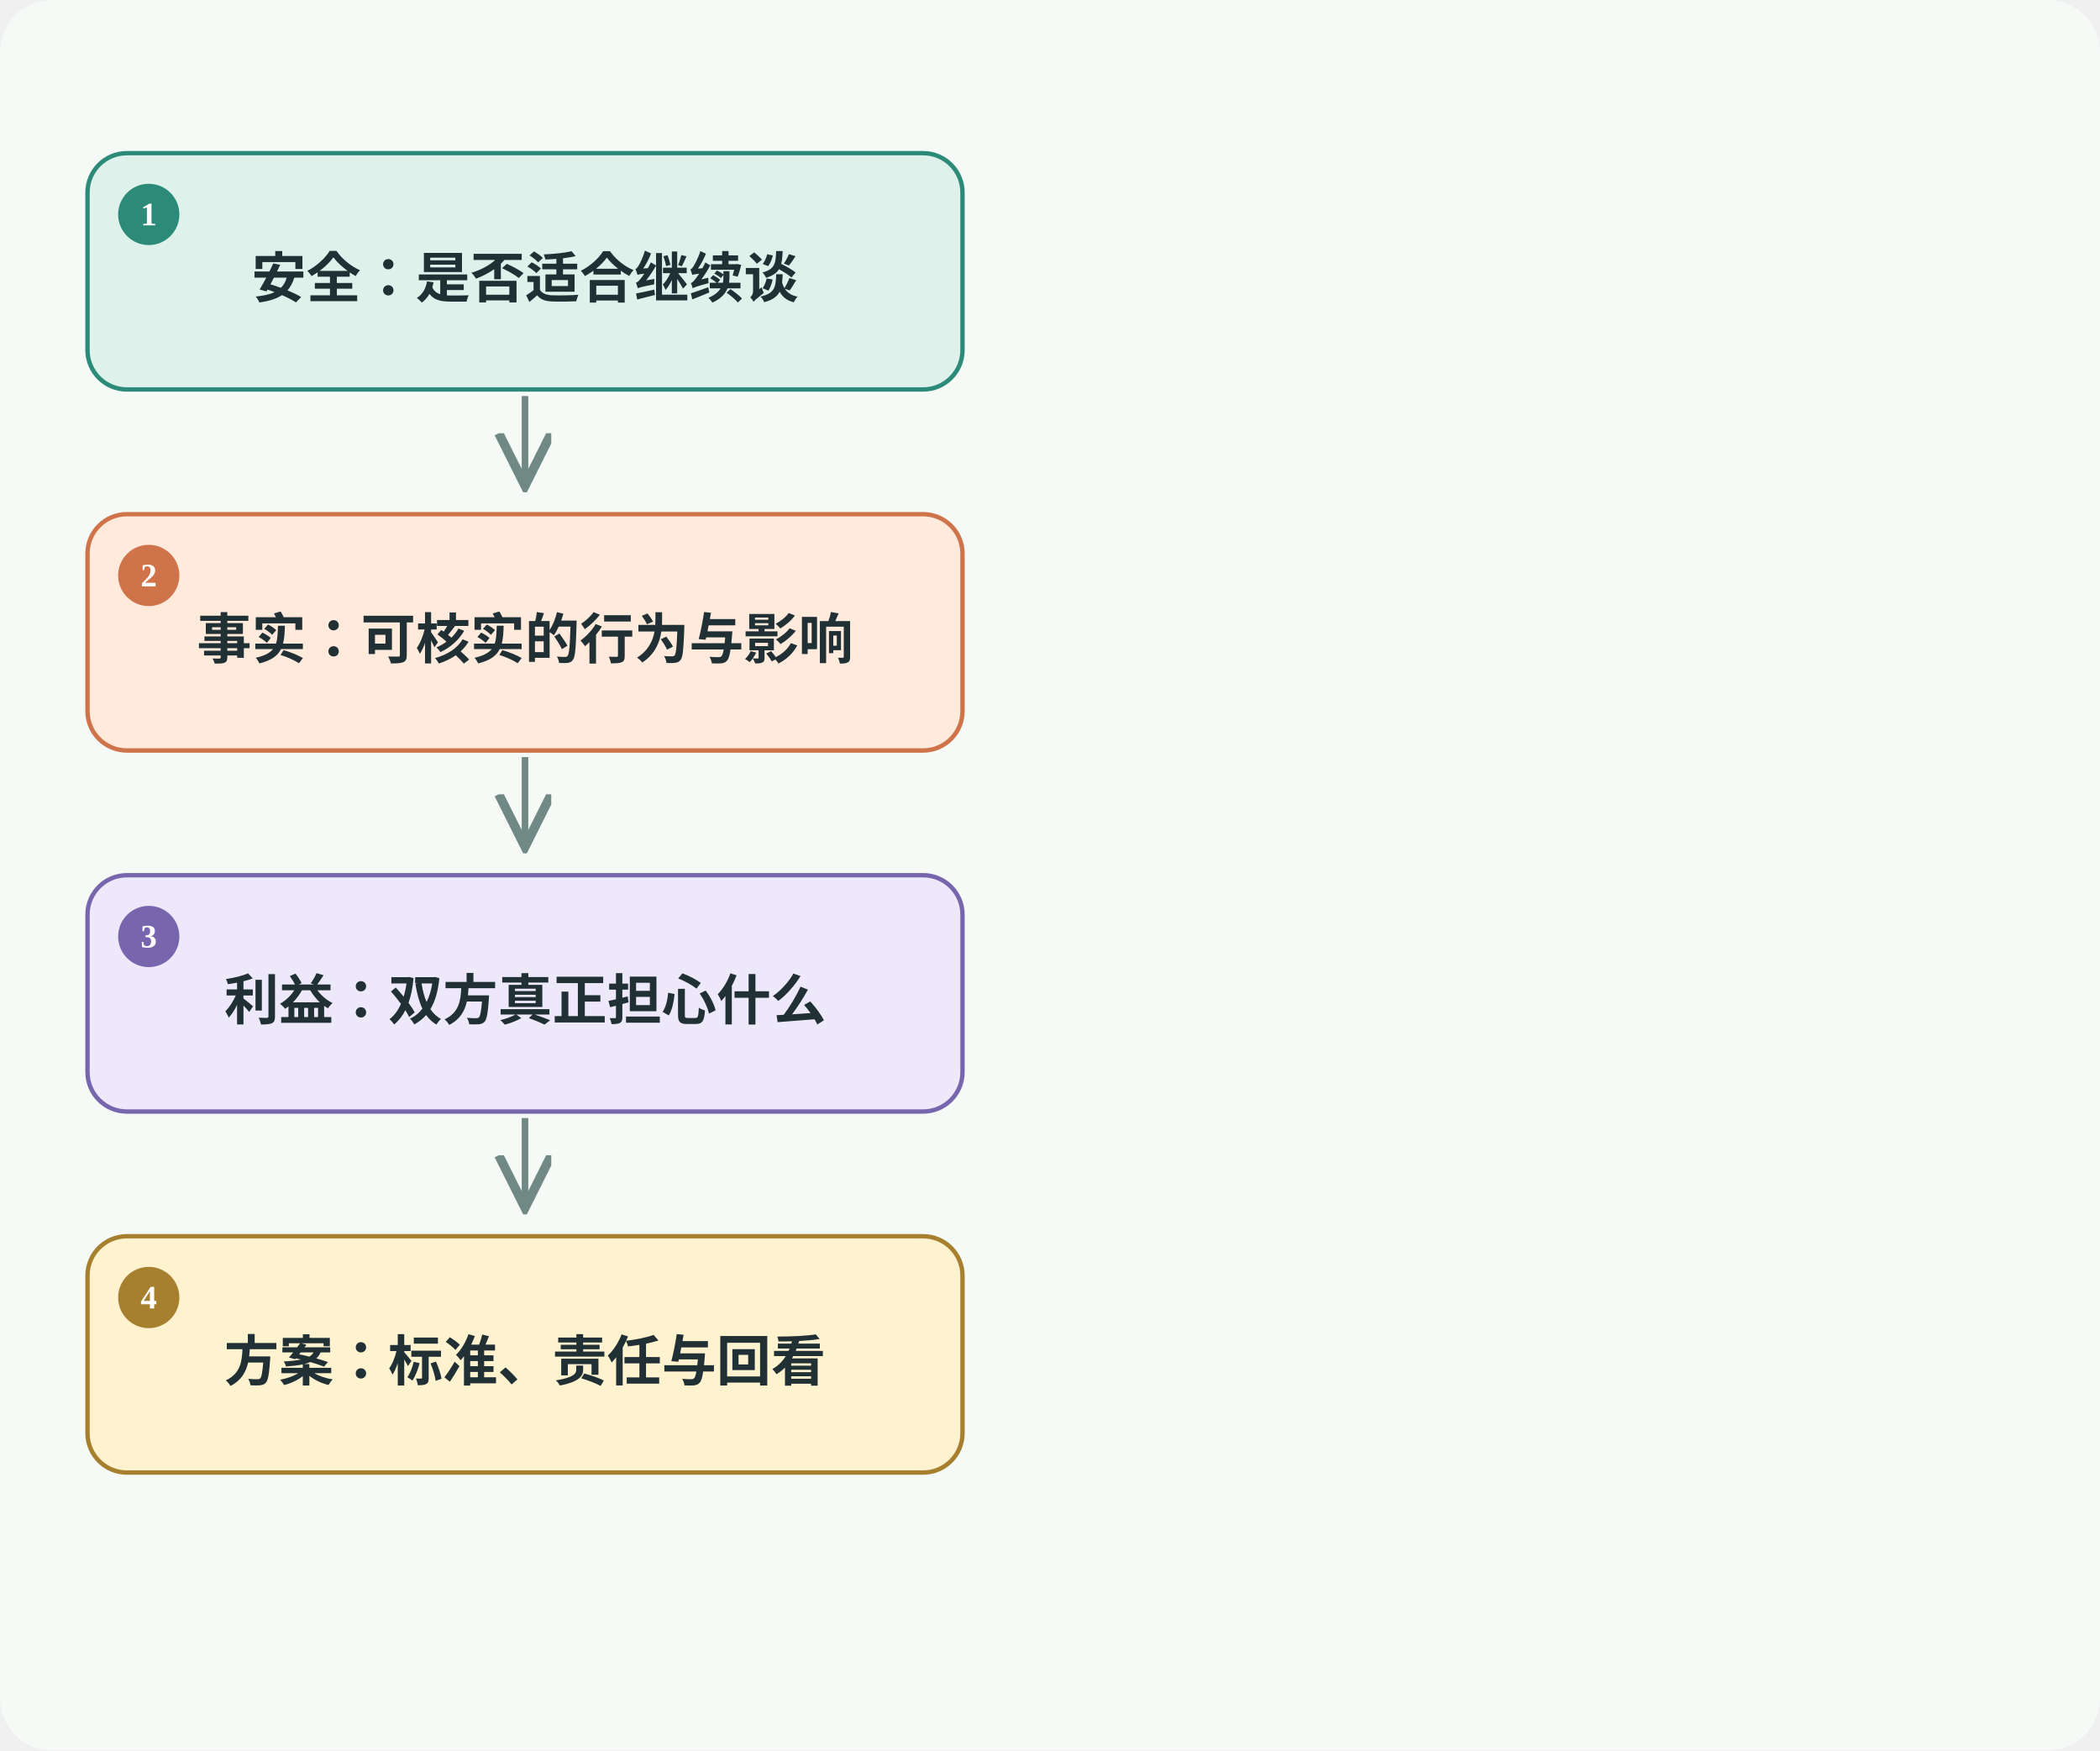
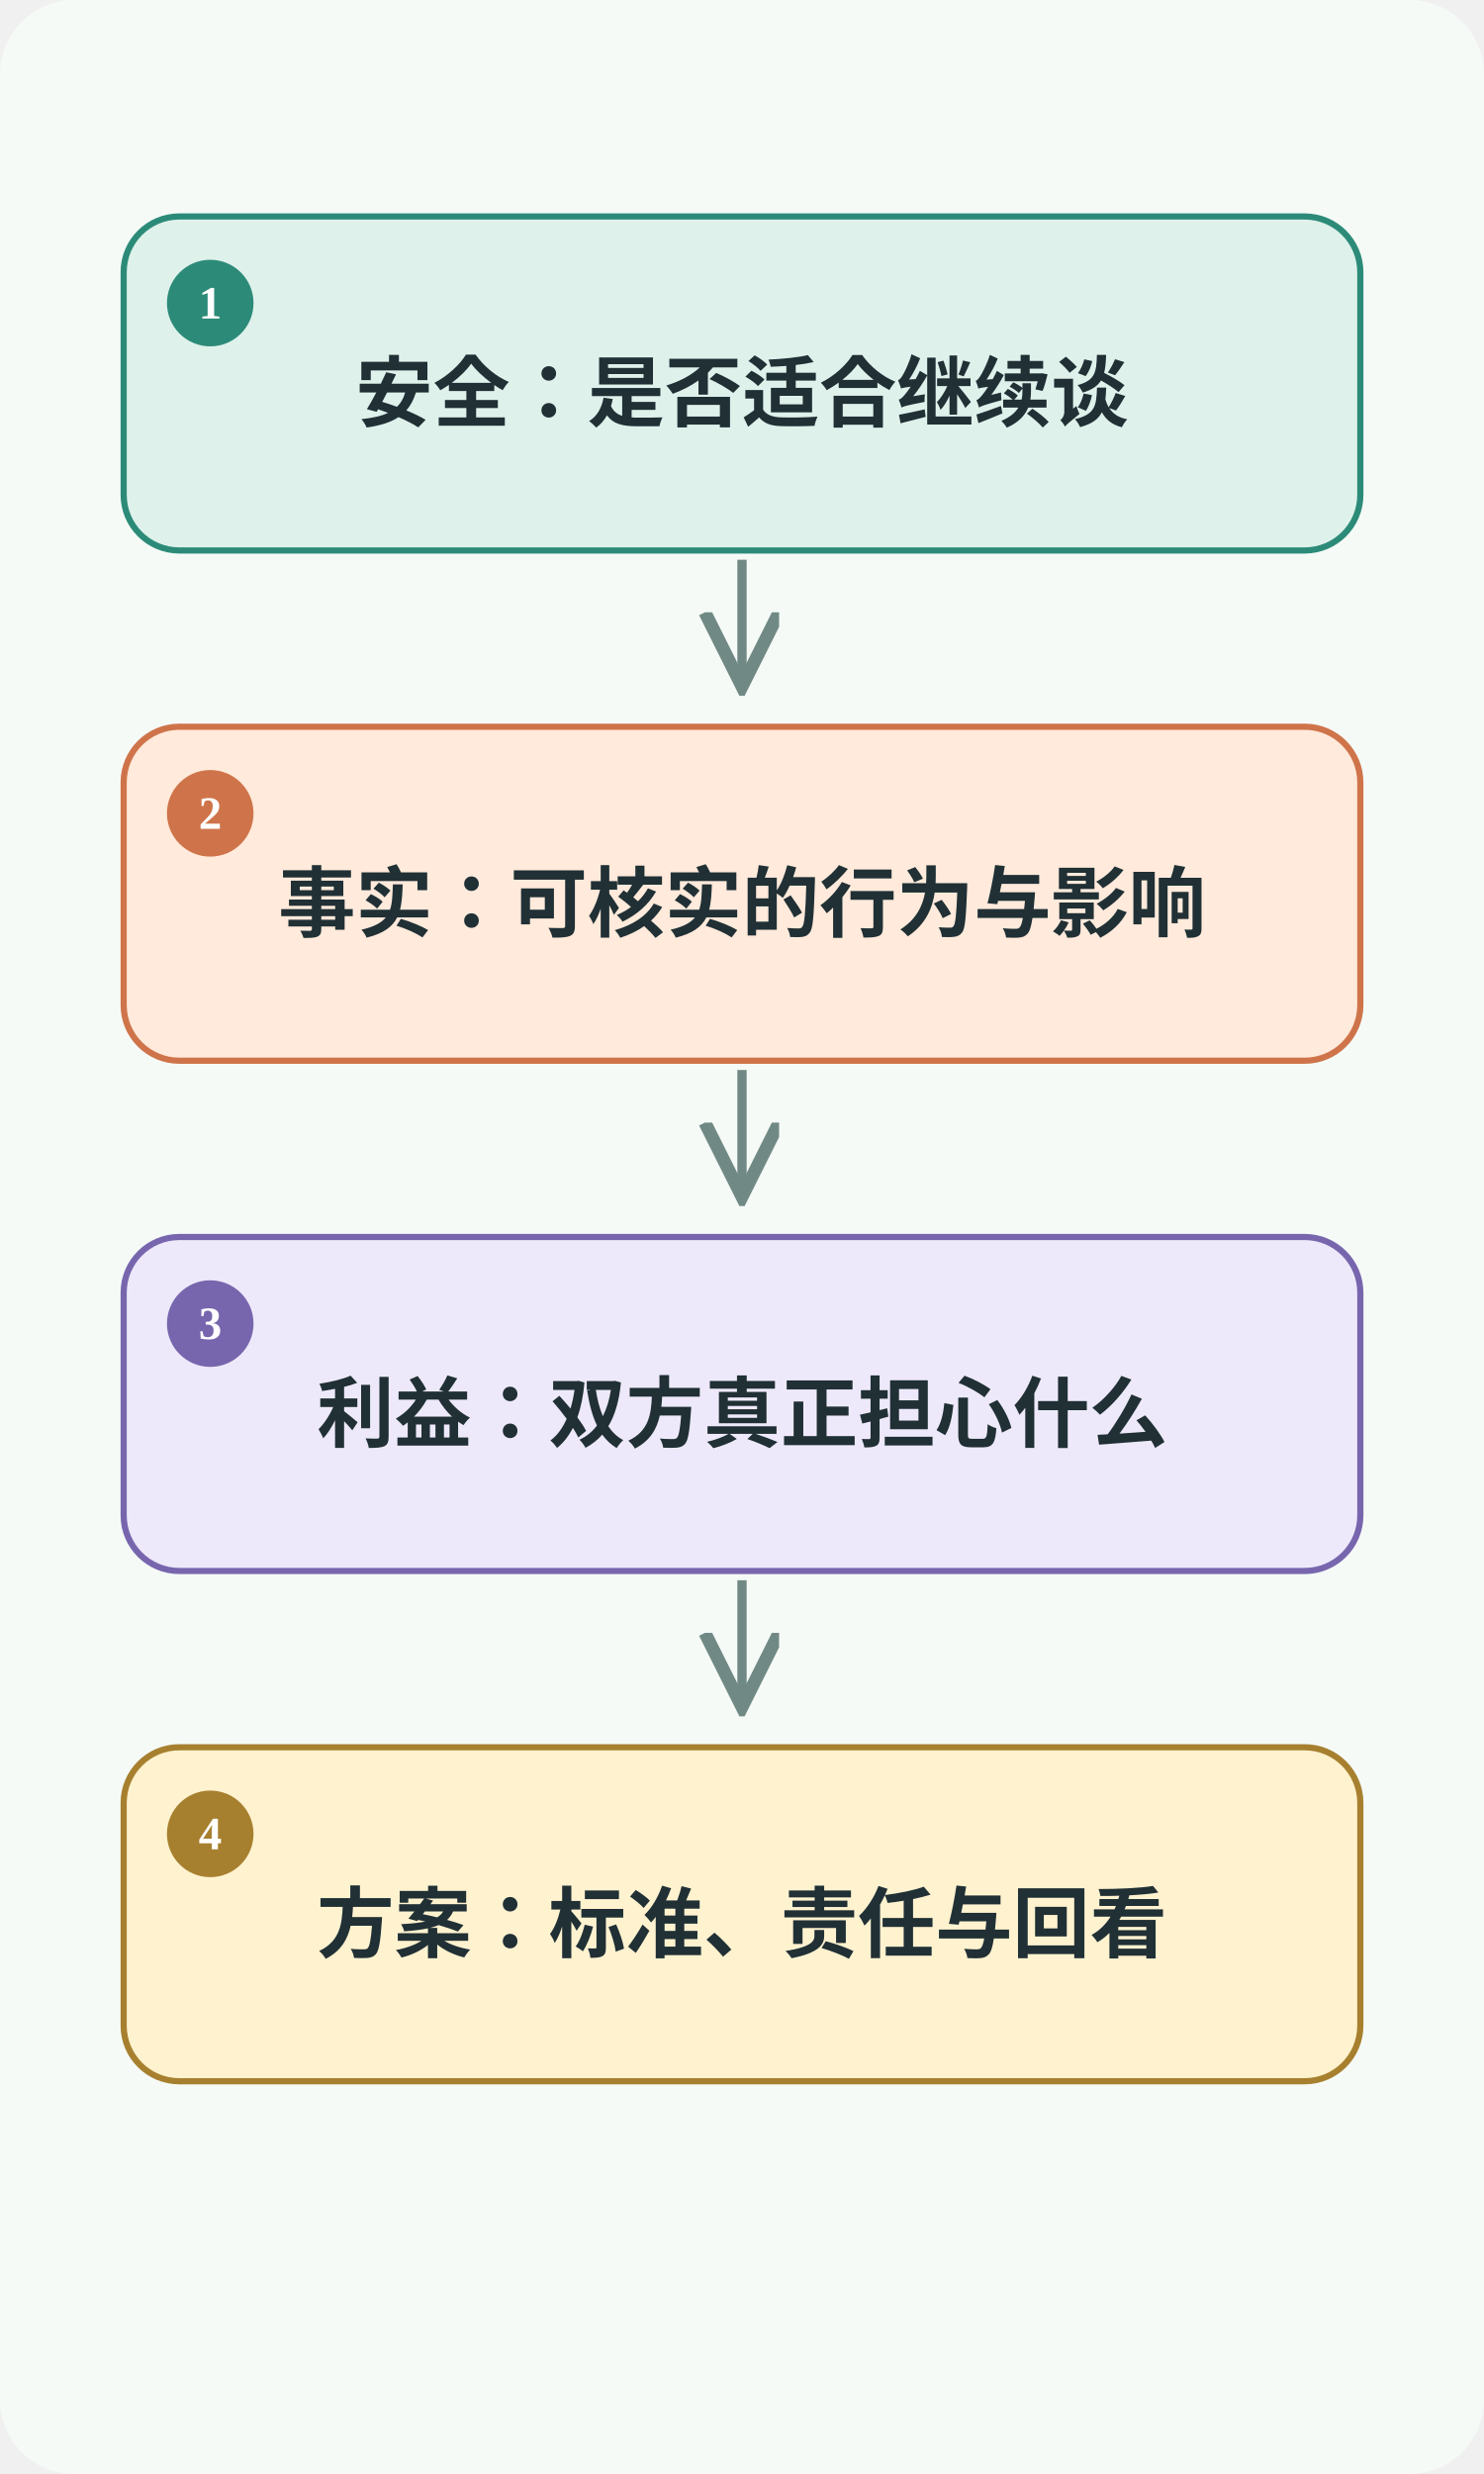
- <svg xmlns="http://www.w3.org/2000/svg" viewBox="0 0 960 800" role="img" aria-labelledby="title-principled-negotiation-map-true desc-principled-negotiation-map-true">
+ <svg xmlns="http://www.w3.org/2000/svg" viewBox="0 0 480 800" role="img" aria-labelledby="title-principled-negotiation-map-true desc-principled-negotiation-map-true">
  <defs>
    <marker id="arrow-principled-negotiation-map" markerWidth="9" markerHeight="9" refX="7" refY="4" orient="auto">
      <path d="M0 0 L8 4 L0 8" fill="none" stroke="#718984" stroke-width="1.4" />
    </marker>
  </defs>
-   <rect width="960" height="800" rx="24" fill="#f5faf7" />
+   <rect width="480" height="800" rx="24" fill="#f5faf7" />
  <path d="M240 181 v 38" fill="none" stroke="#718984" stroke-width="3" marker-end="url(#arrow-principled-negotiation-map)" />
  <path d="M240 346 v 38" fill="none" stroke="#718984" stroke-width="3" marker-end="url(#arrow-principled-negotiation-map)" />
  <path d="M240 511 v 38" fill="none" stroke="#718984" stroke-width="3" marker-end="url(#arrow-principled-negotiation-map)" />
  <rect x="40" y="70" width="400" height="108" rx="18" fill="#dff1eb" stroke="#2c8b78" stroke-width="2" />
  <circle cx="68" cy="98" r="14" fill="#2c8b78" />
  <text x="68" y="103" font-size="15" text-anchor="middle" fill="#fff" font-weight="800">1</text>
  <text x="240" y="136" text-anchor="middle" font-size="25" font-weight="750" fill="#203035">
    <tspan x="240" dy="0">安全：是否适合继续谈</tspan>
  </text>
  <rect x="40" y="235" width="400" height="108" rx="18" fill="#ffeadb" stroke="#cf744a" stroke-width="2" />
  <circle cx="68" cy="263" r="14" fill="#cf744a" />
  <text x="68" y="268" font-size="15" text-anchor="middle" fill="#fff" font-weight="800">2</text>
  <text x="240" y="301" text-anchor="middle" font-size="25" font-weight="750" fill="#203035">
    <tspan x="240" dy="0">事实：可核实的行为与影响</tspan>
  </text>
  <rect x="40" y="400" width="400" height="108" rx="18" fill="#eee9fa" stroke="#7766ad" stroke-width="2" />
  <circle cx="68" cy="428" r="14" fill="#7766ad" />
  <text x="68" y="433" font-size="15" text-anchor="middle" fill="#fff" font-weight="800">3</text>
  <text x="240" y="466" text-anchor="middle" font-size="25" font-weight="750" fill="#203035">
    <tspan x="240" dy="0">利益：双方真正担心什么</tspan>
  </text>
  <rect x="40" y="565" width="400" height="108" rx="18" fill="#fff2cf" stroke="#a7802f" stroke-width="2" />
  <circle cx="68" cy="593" r="14" fill="#a7802f" />
  <text x="68" y="598" font-size="15" text-anchor="middle" fill="#fff" font-weight="800">4</text>
  <text x="240" y="631" text-anchor="middle" font-size="25" font-weight="750" fill="#203035">
    <tspan x="240" dy="0">方案：标准、责任与回看</tspan>
  </text>
</svg>
